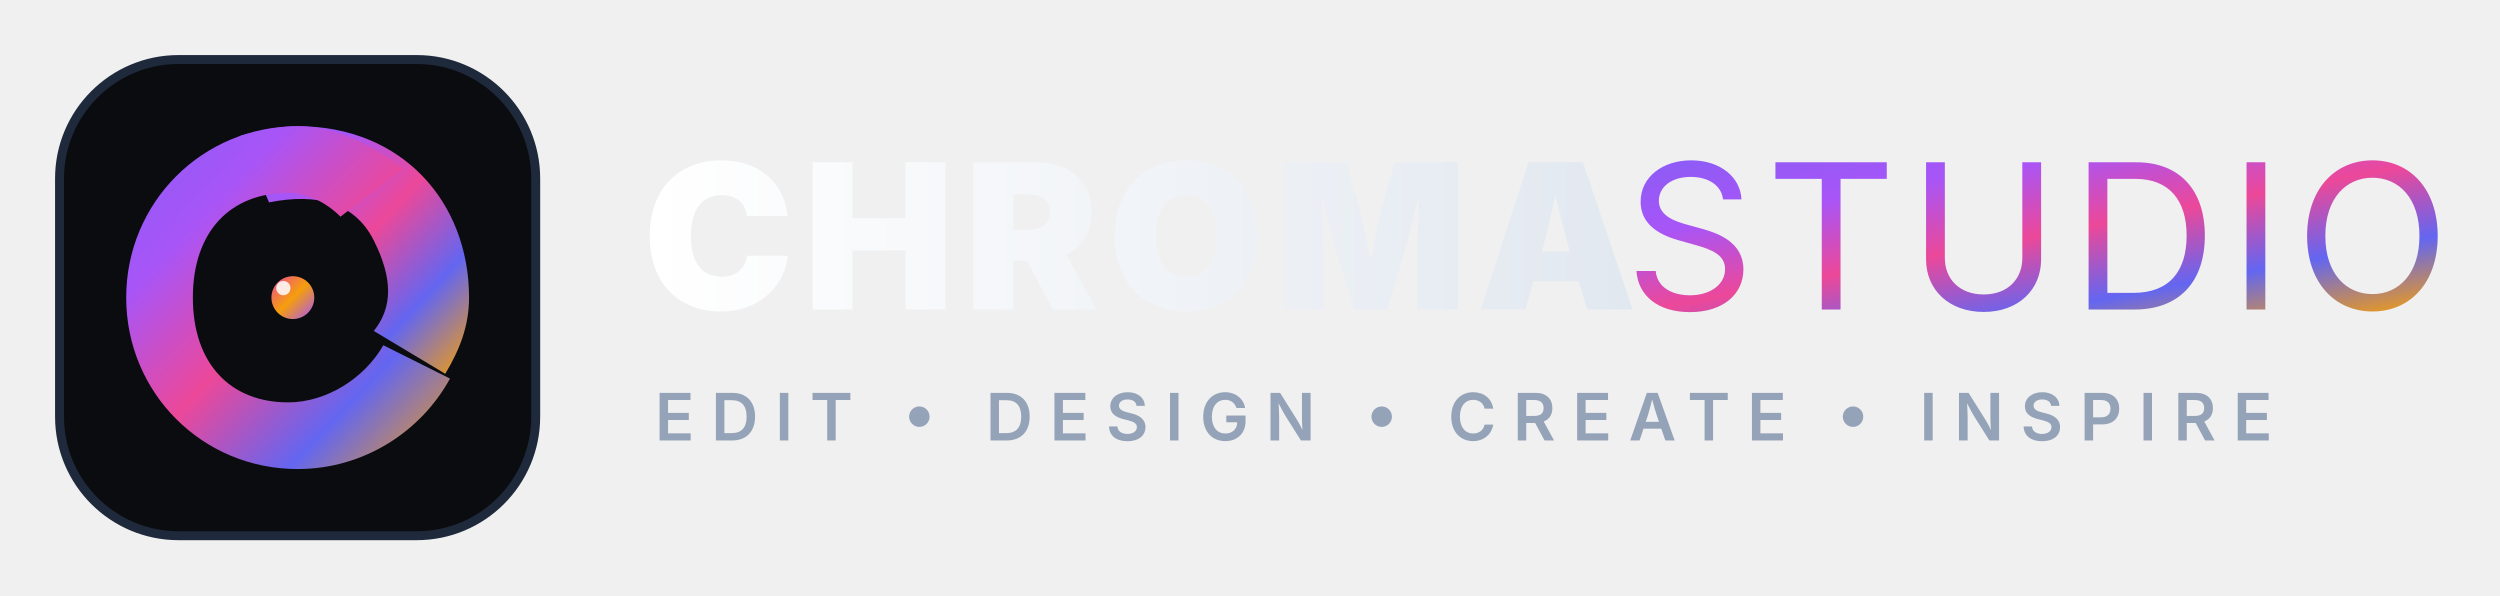
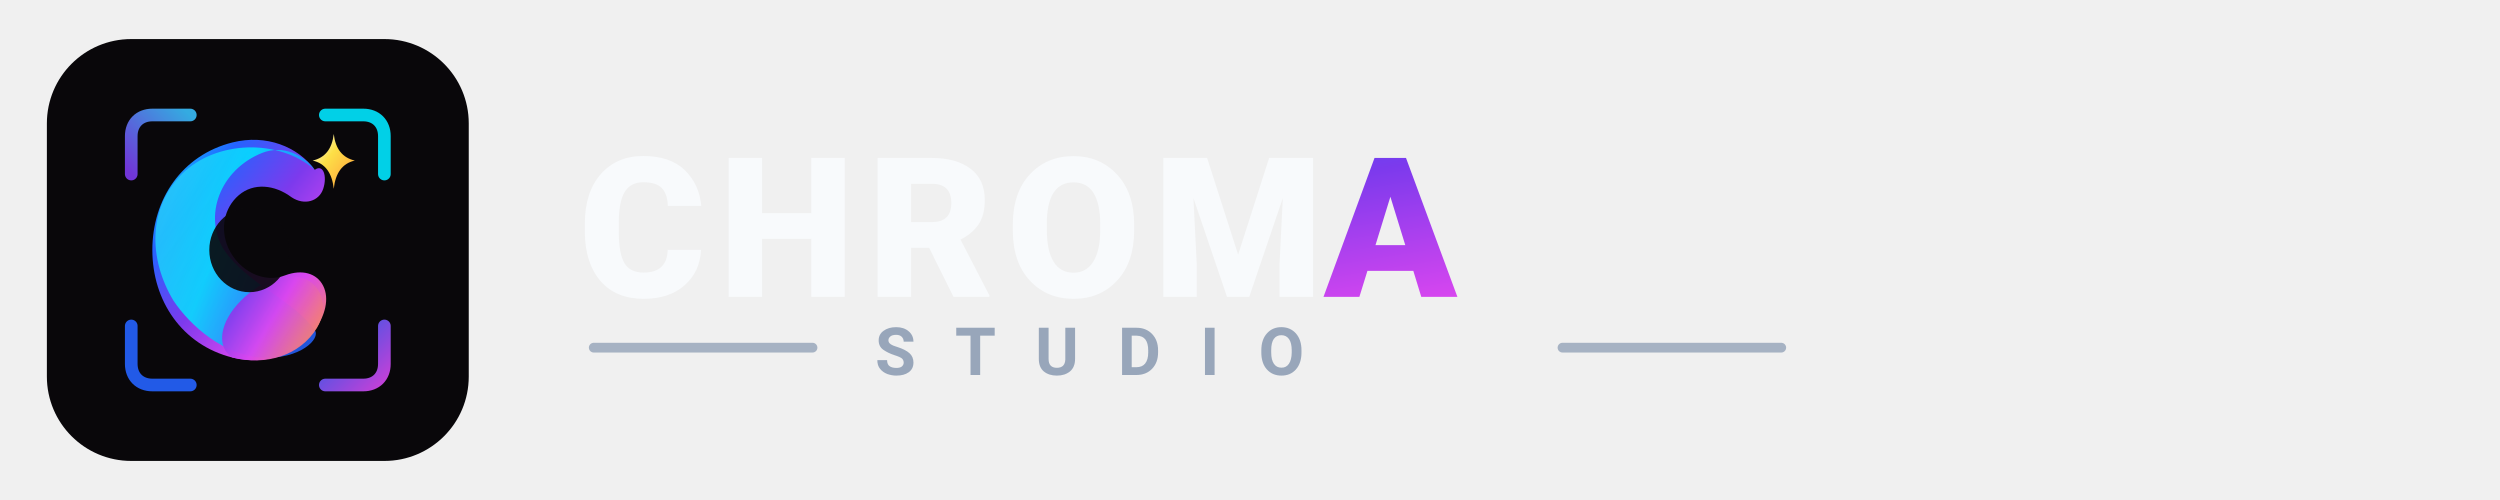
- <svg xmlns="http://www.w3.org/2000/svg" viewBox="0 0 420 100" width="420" height="100" fill="none">
+ <svg xmlns="http://www.w3.org/2000/svg" viewBox="0 0 320 64" width="100%" height="100%" fill="none">
  <defs>
-     <linearGradient id="wm-chroma-grad-primary" x1="0%" y1="0%" x2="100%" y2="100%">
-       <stop offset="0%" stop-color="#8B5CF6" />
-       <stop offset="25%" stop-color="#A855F7" />
-       <stop offset="50%" stop-color="#EC4899" />
-       <stop offset="75%" stop-color="#6366F1" />
-       <stop offset="100%" stop-color="#F59E0B" />
+     <linearGradient id="wm-ribbon" x1="0%" y1="0%" x2="100%" y2="100%">
+       <stop offset="0%" stop-color="#00E5FF" />
+       <stop offset="25%" stop-color="#2563FF" />
+       <stop offset="50%" stop-color="#7C3AED" />
+       <stop offset="75%" stop-color="#D946EF" />
+       <stop offset="100%" stop-color="#FF9A3C" />
    </linearGradient>
-     <linearGradient id="wm-chroma-grad-warm" x1="0%" y1="0%" x2="100%" y2="100%">
-       <stop offset="0%" stop-color="#EC4899" />
-       <stop offset="50%" stop-color="#F59E0B" />
-       <stop offset="100%" stop-color="#A855F7" />
+     <linearGradient id="wm-top" x1="0%" y1="0%" x2="100%" y2="50%">
+       <stop offset="0%" stop-color="#38BDF8" />
+       <stop offset="50%" stop-color="#00E5FF" />
+       <stop offset="100%" stop-color="#2563FF" />
    </linearGradient>
-     <linearGradient id="wm-text-grad" x1="0%" y1="0%" x2="100%" y2="0%">
+     <linearGradient id="wm-bottom" x1="0%" y1="50%" x2="100%" y2="100%">
+       <stop offset="0%" stop-color="#7C3AED" />
+       <stop offset="40%" stop-color="#D946EF" />
+       <stop offset="100%" stop-color="#FF9A3C" />
+     </linearGradient>
+     <linearGradient id="wm-frame-tl" x1="0%" y1="100%" x2="100%" y2="0%">
+       <stop offset="0%" stop-color="#7C3AED" />
+       <stop offset="100%" stop-color="#38BDF8" />
+     </linearGradient>
+     <linearGradient id="wm-frame-br" x1="0%" y1="0%" x2="100%" y2="100%">
+       <stop offset="0%" stop-color="#2563FF" />
+       <stop offset="100%" stop-color="#D946EF" />
+     </linearGradient>
+     <linearGradient id="wm-sparkle" x1="0%" y1="0%" x2="100%" y2="100%">
      <stop offset="0%" stop-color="#FFFFFF" />
-       <stop offset="100%" stop-color="#E2E8F0" />
+       <stop offset="40%" stop-color="#FDE047" />
+       <stop offset="100%" stop-color="#FF9A3C" />
+     </linearGradient>
+     <linearGradient id="wm-accent-a" x1="0%" y1="0%" x2="100%" y2="100%">
+       <stop offset="0%" stop-color="#2563FF" />
+       <stop offset="50%" stop-color="#7C3AED" />
+       <stop offset="100%" stop-color="#D946EF" />
    </linearGradient>
  </defs>
-   <g transform="translate(10, 10)">
-     <rect width="80" height="80" rx="20" fill="#0B0C10" stroke="#1E293B" stroke-width="1.5" />
-     <g transform="translate(40, 40) scale(0.8)">
-       <path d="M 0 -36 C 22 -36 36 -20 36 0 C 36 6 34 11 31 16 L 16 7 C 20 2 20 -4 16 -12 C 12 -20 4 -22 -6 -20 L -12 -34 C -8 -35 -4 -36 0 -36 Z" fill="url(#wm-chroma-grad-primary)" />
-       <path d="M 0 -36 C -20 -36 -36 -20 -36 0 C -36 20 -20 36 0 36 C 14 36 26 28 32 17 L 18 10 C 14 17 6 22 -2 22 C -14 22 -22 14 -22 0 C -22 -14 -14 -22 -2 -22 C 2 -22 6 -20 9 -17 L 22 -27 C 16 -32 8 -36 0 -36 Z" fill="url(#wm-chroma-grad-primary)" />
-       <circle cx="-1" cy="0" r="7" fill="#0B0C10" />
-       <circle cx="-1" cy="0" r="4.5" fill="url(#wm-chroma-grad-warm)" />
-       <circle cx="-3" cy="-2" r="1.5" fill="#FFFFFF" opacity="0.85" />
+   <g transform="translate(6, 5) scale(0.54)">
+     <rect width="100" height="100" rx="20" fill="#09070A" />
+     <g stroke-width="3" stroke-linecap="round" stroke-linejoin="round" fill="none" opacity="0.9">
+       <path d="M 20,32 L 20,23 C 20,20 22,18 25,18 L 34,18" stroke="url(#wm-frame-tl)" />
+       <path d="M 66,18 L 75,18 C 78,18 80,20 80,23 L 80,32" stroke="#00E5FF" />
+       <path d="M 20,68 L 20,77 C 20,80 22,82 25,82 L 34,82" stroke="#2563FF" />
+       <path d="M 66,82 L 75,82 C 78,82 80,80 80,77 L 80,68" stroke="url(#wm-frame-br)" />
+     </g>
+     <path d="M 63.5,31 C 59.5,25.5 52,22.5 44,24.5 C 32,27.5 25,38 25,50 C 25,62 32,72.5 44,75.5 C 52,77.5 59.5,74.5 63.5,69 C 66,65.5 67,61.5 65.5,58.5 C 64,55.5 60.5,54.5 56.5,56 C 51.5,58 45.5,55 43,49.5 C 41,45 42,40 45.5,37 C 49,34 54,34.5 58,37.5 C 61,39.5 64.5,38.5 65.5,35.5 C 66.5,32.5 65.5,29.5 63.5,31 Z" fill="url(#wm-ribbon)" />
+     <path d="M 63.5,31 C 55,23.5 40,24 32,32 C 24,40 24,52 30,62 C 34,68 42,75 51,75.5 C 60,76 65,71 63.5,69 C 58,61.5 48,58.5 42,50 C 37,42 41,31 51,27 C 56,25 61,27.5 63.5,31 Z" fill="url(#wm-top)" opacity="0.85" />
+     <path d="M 44,75.5 C 52,77.5 60,75 64,68.5 C 67,63.5 65,57.5 60,56.5 C 55,55.5 50,58 46,62 C 41,67 40,73 44,75.5 Z" fill="url(#wm-bottom)" opacity="0.95" />
+     <ellipse cx="48" cy="50" rx="9.5" ry="10" fill="#09070A" opacity="0.9" />
+     <g transform="translate(68, 29)">
+       <path d="M 0,-6.5 Q 0.6,-1.2 5,-0.2 Q 0.6,0.8 0,6.5 Q -0.6,0.8 -5,-0.2 Q -0.6,-1.2 0,-6.5 Z" fill="url(#wm-sparkle)" />
    </g>
  </g>
-   <g transform="translate(108, 0)">
-     <text x="0" y="52" font-family="system-ui, -apple-system, 'Inter', sans-serif" font-size="34" font-weight="900" letter-spacing="1.5" fill="url(#wm-text-grad)">CHROMA</text>
-     <text x="165" y="52" font-family="system-ui, -apple-system, 'Inter', sans-serif" font-size="34" font-weight="400" letter-spacing="2" fill="url(#wm-chroma-grad-primary)">STUDIO</text>
-     <text x="2" y="74" font-family="system-ui, -apple-system, 'Inter', sans-serif" font-size="11" font-weight="600" letter-spacing="2.8" fill="#94A3B8">EDIT • DESIGN • CREATE • INSPIRE</text>
+   <g transform="translate(74, 14)">
+     <text x="0" y="24" fill="#F8FAFC" font-family="system-ui, -apple-system, BlinkMacSystemFont, 'Segoe UI', Roboto, sans-serif" font-size="25" font-weight="900" letter-spacing="1.5">
+       CHROM<tspan fill="url(#wm-accent-a)">A</tspan>
+     </text>
+     <g transform="translate(2, 34)">
+       <line x1="0" y1="-3.5" x2="28" y2="-3.5" stroke="#94A3B8" stroke-width="1.25" stroke-linecap="round" opacity="0.8" />
+       <text x="36" y="0" fill="#94A3B8" font-family="system-ui, -apple-system, BlinkMacSystemFont, 'Segoe UI', Roboto, sans-serif" font-size="8.5" font-weight="700" letter-spacing="5" opacity="0.95">
+         STUDIO
+       </text>
+       <line x1="124" y1="-3.5" x2="152" y2="-3.5" stroke="#94A3B8" stroke-width="1.25" stroke-linecap="round" opacity="0.8" />
+     </g>
  </g>
</svg>
